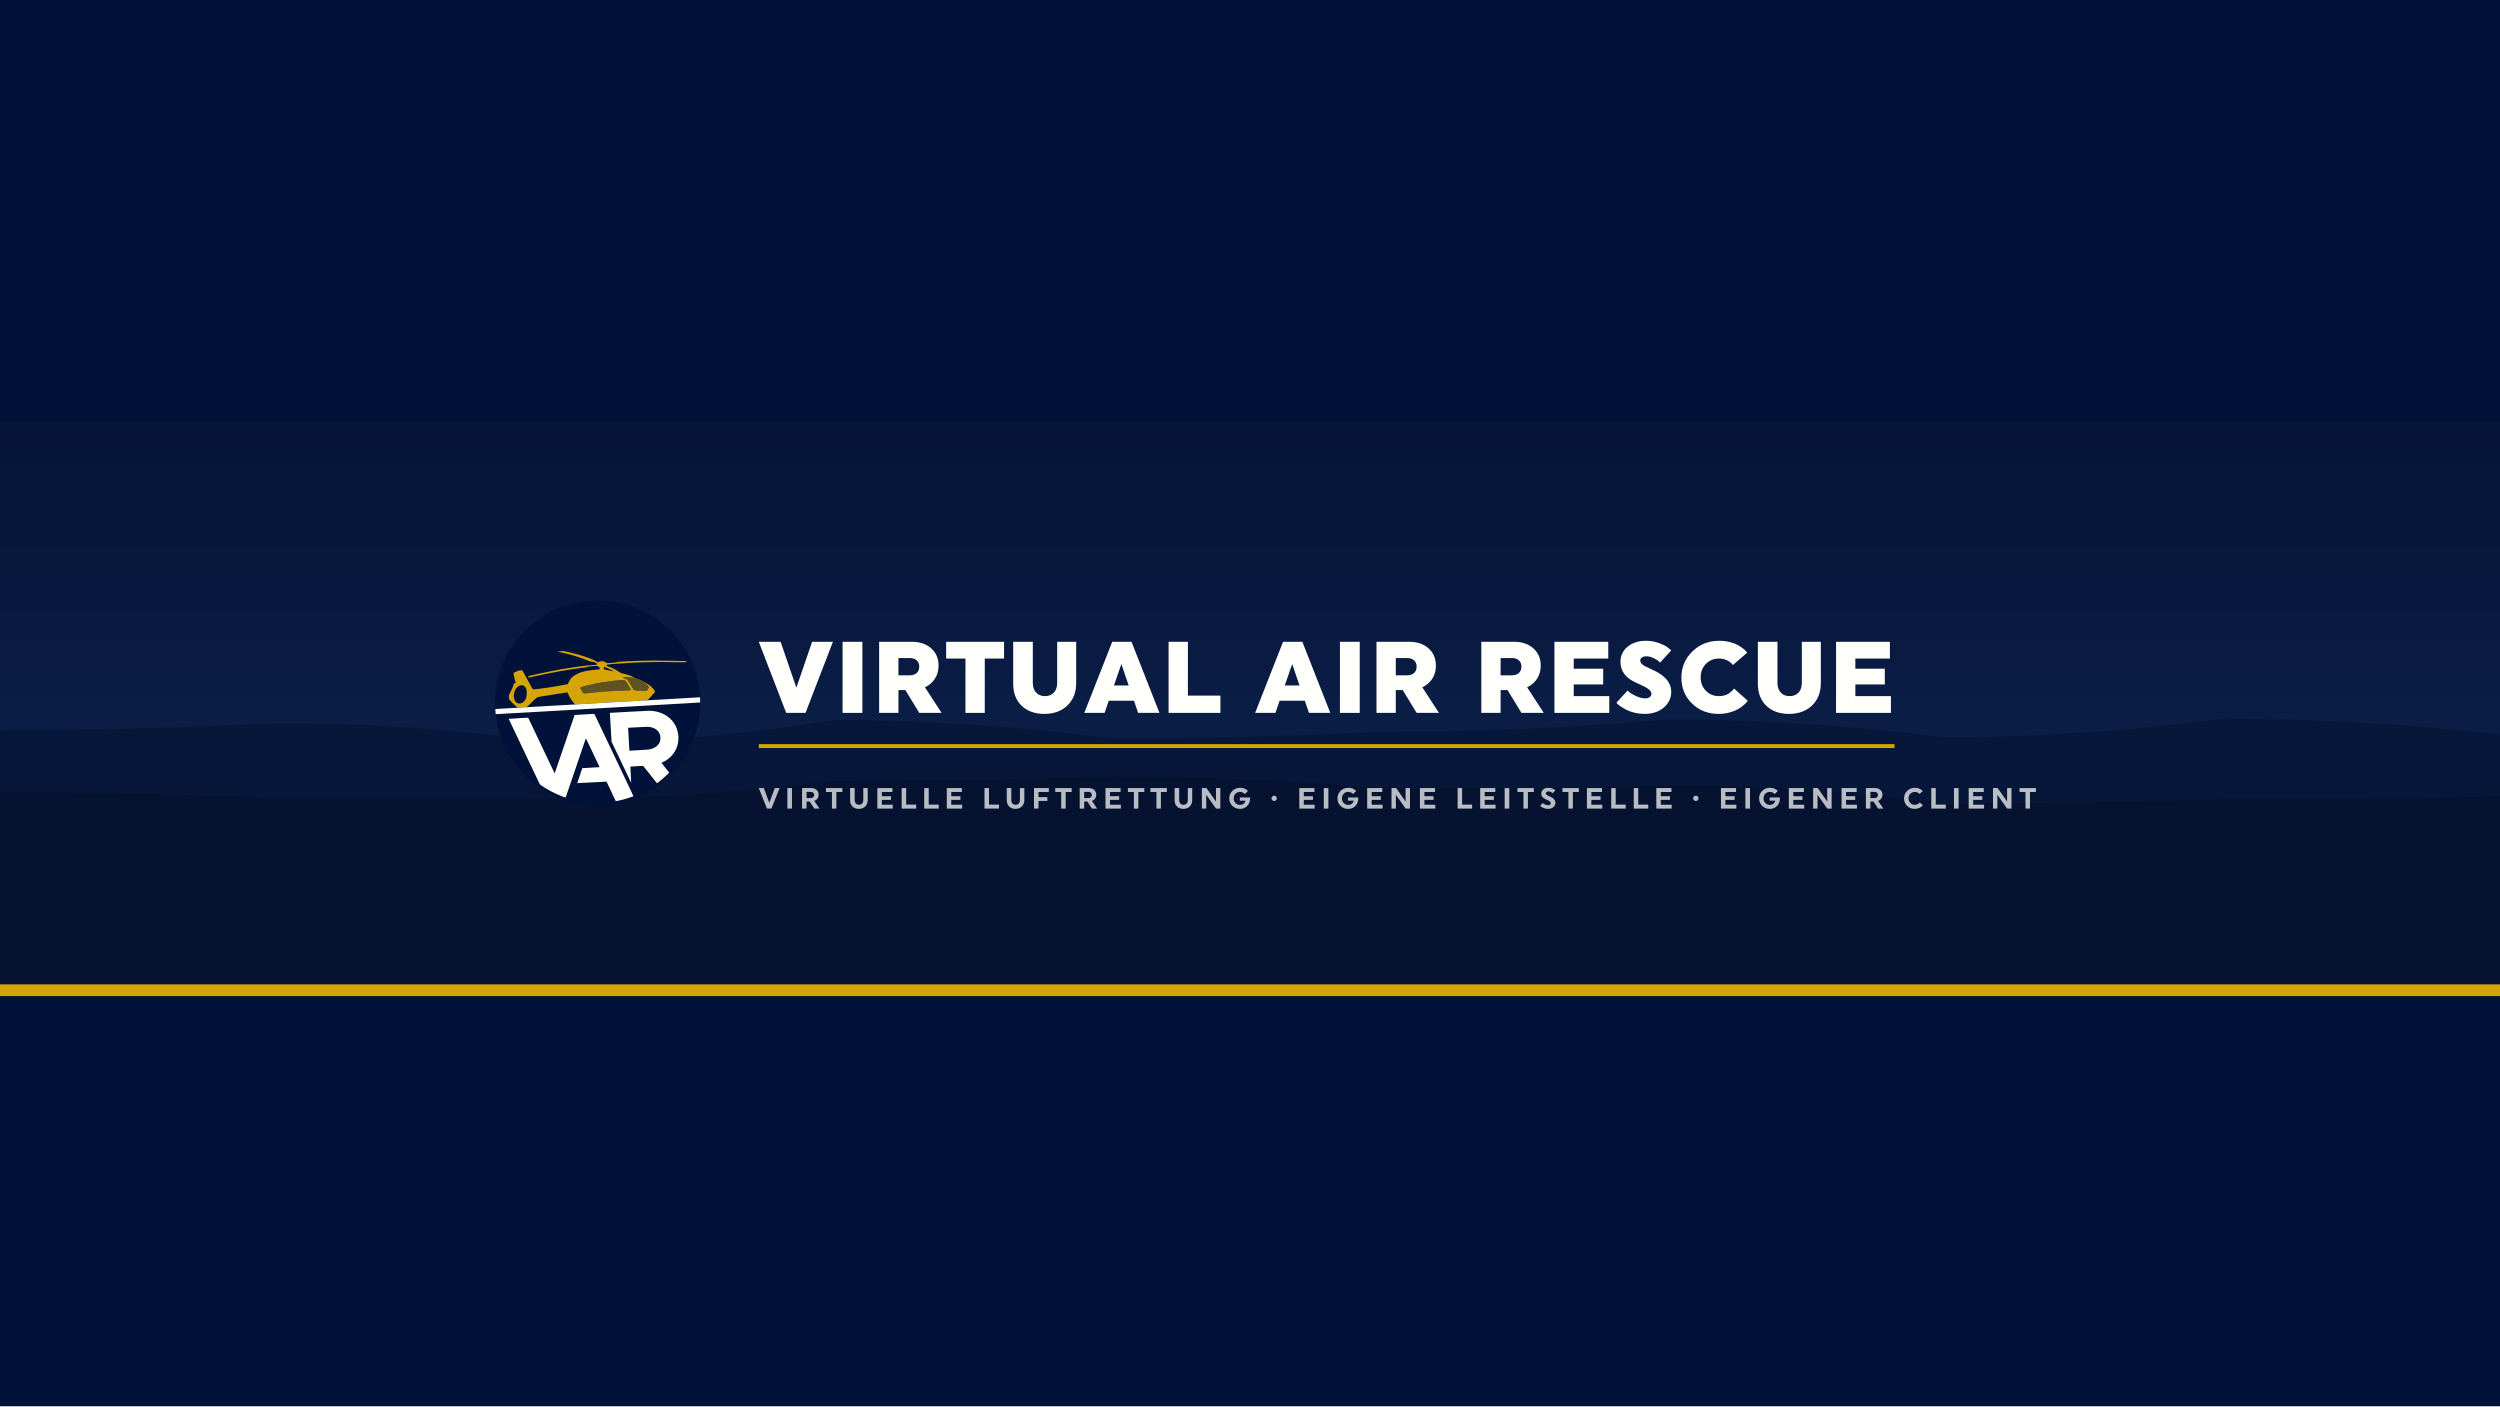
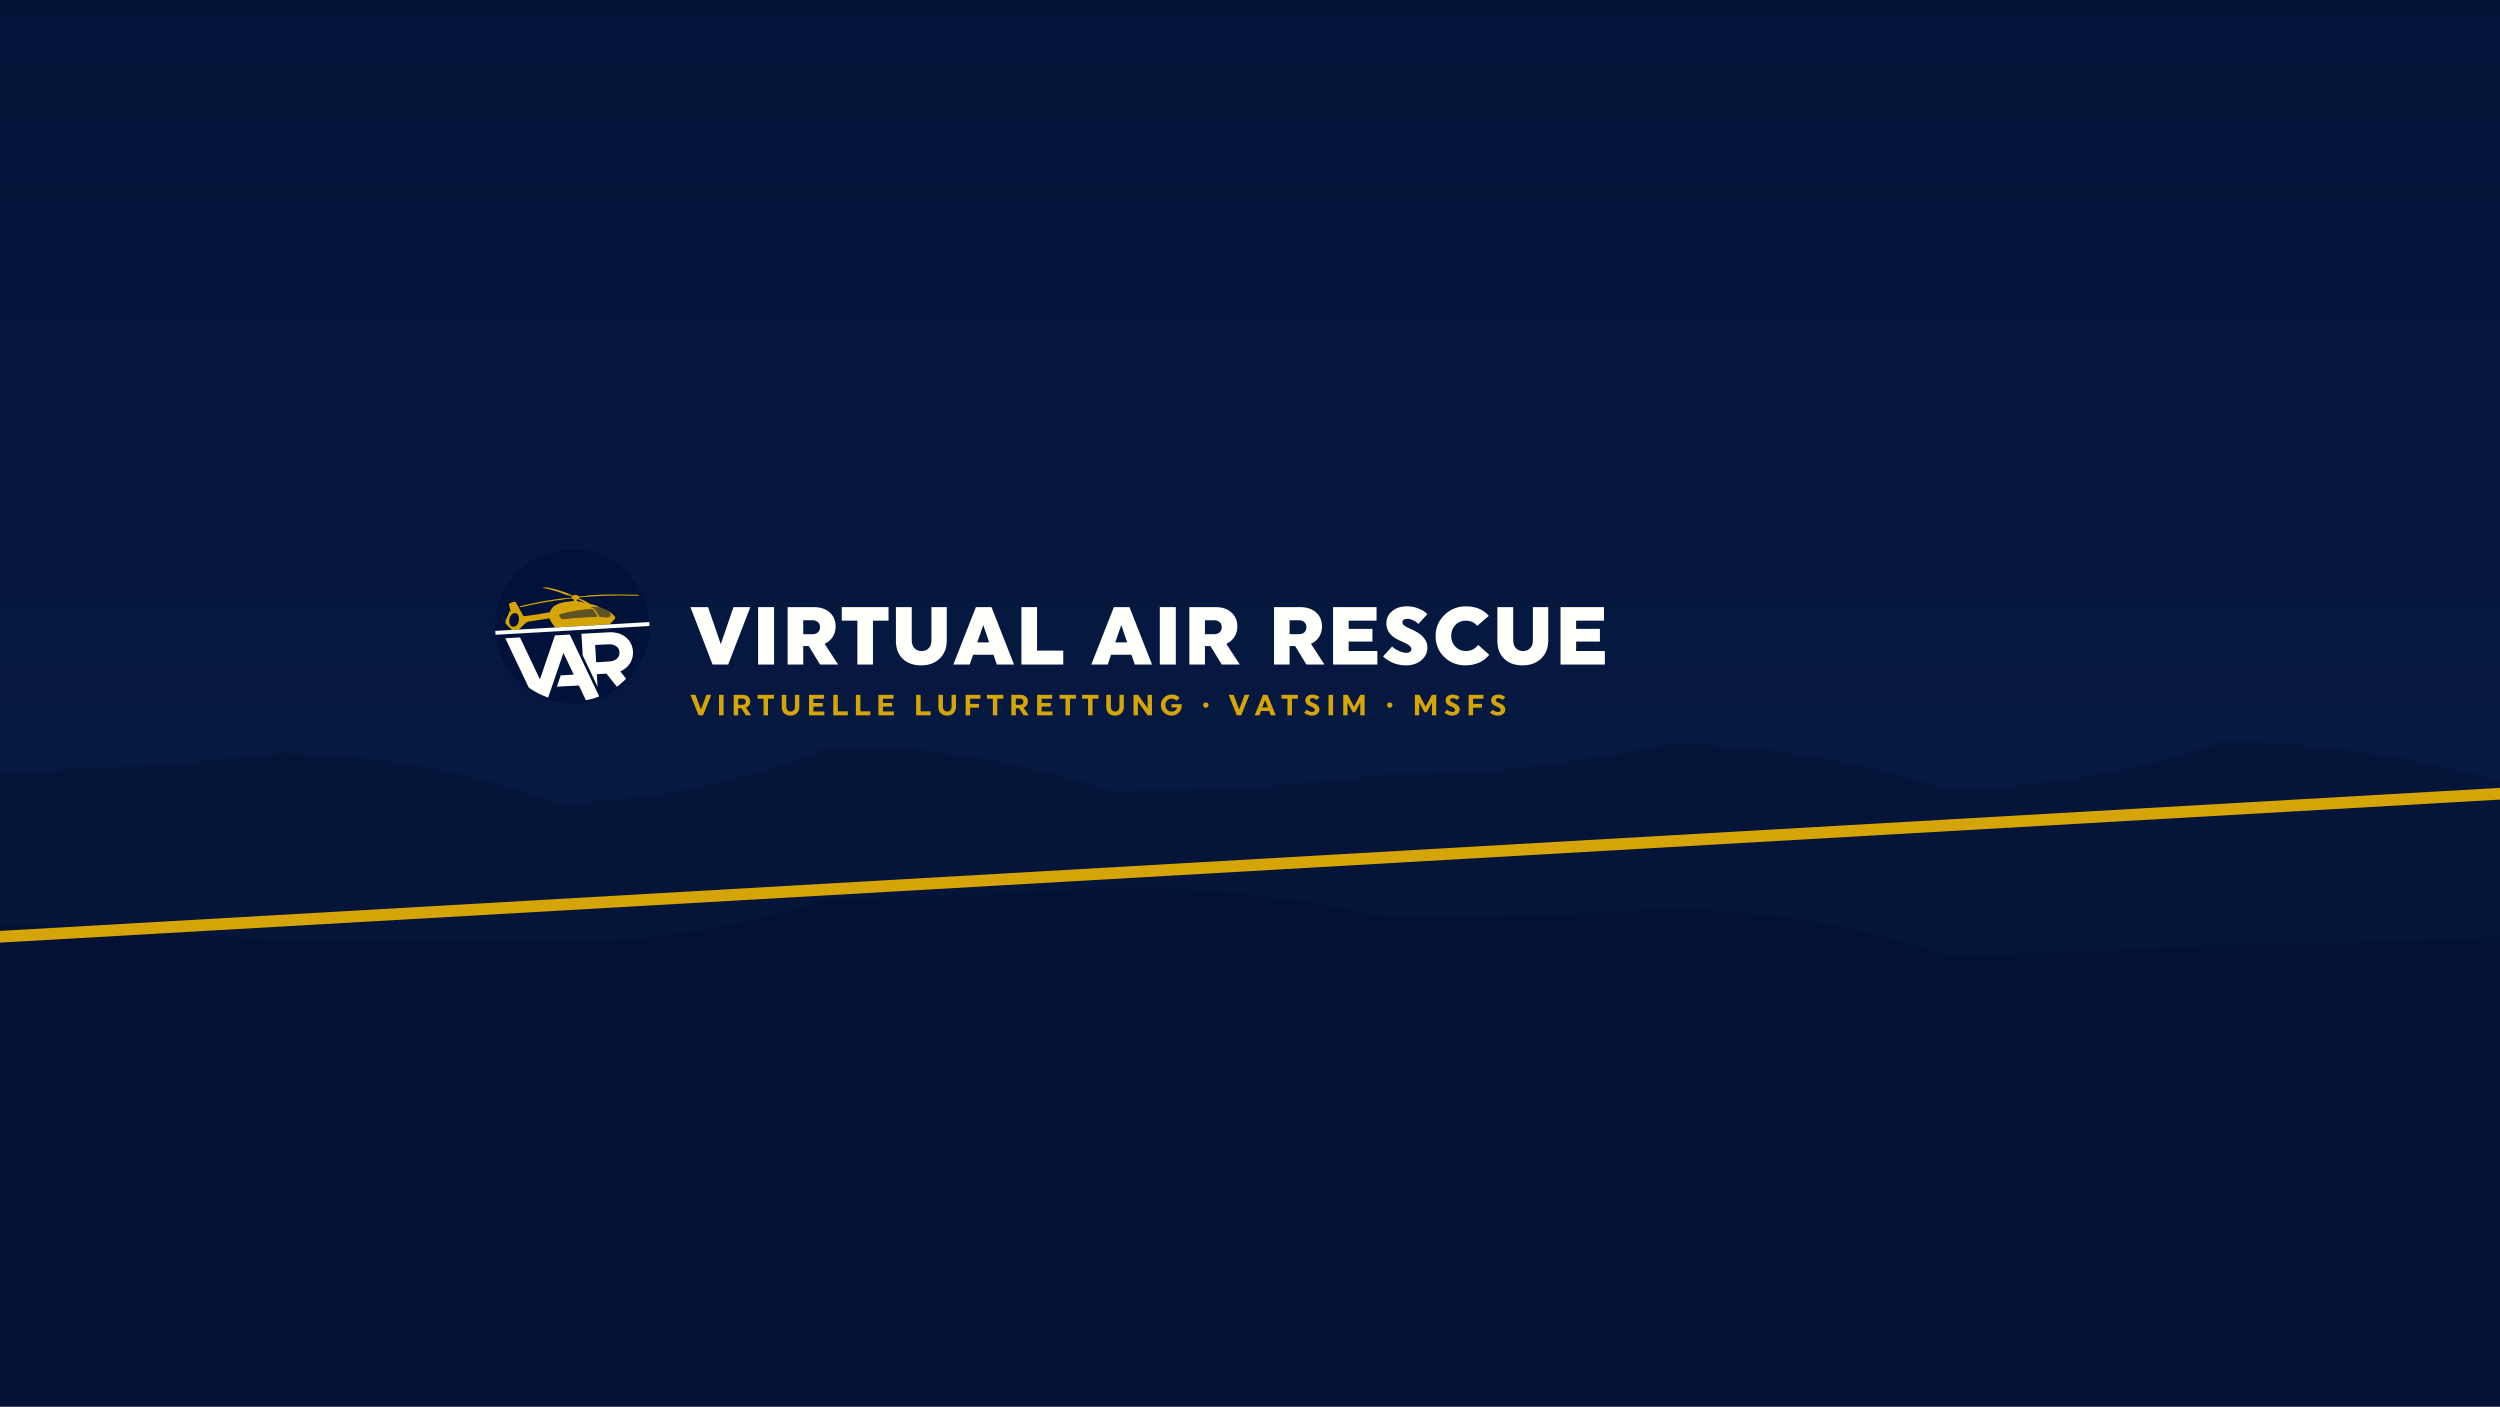
<svg xmlns="http://www.w3.org/2000/svg" viewBox="0 0 2560 1440" width="2560" height="1440">
  <rect width="2560" height="1440" fill="#00113A" />
-   <g transform="translate(0,432)">
+   <defs>
+     <clipPath id="k73">
+       <rect x="0" y="0" width="2560" height="1440" />
+     </clipPath>
+   </defs>
+   <g clip-path="url(#k73)">
+     <g transform="translate(0,0)">
+       <defs>
+         <linearGradient id="sc74" x1="0" y1="0" x2="0" y2="1">
+           <stop offset="0%" stop-color="#0B1834" />
+           <stop offset="40%" stop-color="#132749" />
+           <stop offset="62%" stop-color="#1B3358" />
+           <stop offset="100%" stop-color="#0A1426" />
+         </linearGradient>
+       </defs>
+       <rect width="2560" height="1440" fill="url(#sc74)" />
+       <path d="M0,1440 L0,788.6 Q142.2,788.6 284.4,771.2 Q426.7,771.2 568.9,821.6 Q711.1,821.6 853.3,763.3 Q995.6,763.3 1137.8,810.0 Q1280.0,810.0 1422.2,792.9 Q1564.4,792.9 1706.7,761.8 Q1848.9,761.8 1991.1,807.1 Q2133.3,807.1 2275.6,759.8 Q2417.8,759.8 2560.0,799.7 L2560,1440 Z" fill="#101E38" />
+       <path d="M0,1440 L0,948.2 Q142.2,948.2 284.4,964.0 Q426.7,964.0 568.9,964.8 Q711.1,964.8 853.3,919.5 Q995.6,919.5 1137.8,908.1 Q1280.0,908.1 1422.2,939.6 Q1564.4,939.6 1706.7,930.9 Q1848.9,930.9 1991.1,977.2 Q2133.3,977.2 2275.6,966.9 Q2417.8,966.9 2560.0,959.2 L2560,1440 Z" fill="#0A1424" />
+     </g>
+   </g>
+   <rect width="2560" height="1440" fill="#00113A" opacity=".74" />
+   <g transform="translate(1280.0,880.0) rotate(-3.2747)">
+     <rect x="-3328" y="0" width="6656" height="12" fill="#D5A507" />
+   </g>
+   <g transform="translate(507.0,562.5) scale(0.30859)">
    <defs>
-       <linearGradient id="sc31" x1="0" y1="0" x2="0" y2="1">
-         <stop offset="0%" stop-color="#0B1834" />
-         <stop offset="40%" stop-color="#132749" />
-         <stop offset="62%" stop-color="#1B3358" />
-         <stop offset="100%" stop-color="#0A1426" />
-       </linearGradient>
-     </defs>
-     <rect width="2560" height="576" fill="url(#sc31)" />
-     <path d="M0,576 L0,315.5 Q142.2,315.5 284.4,308.5 Q426.7,308.5 568.9,328.6 Q711.1,328.6 853.3,305.3 Q995.6,305.3 1137.8,324.0 Q1280.0,324.0 1422.2,317.1 Q1564.4,317.1 1706.7,304.7 Q1848.9,304.7 1991.1,322.9 Q2133.3,322.9 2275.6,303.9 Q2417.8,303.9 2560.0,319.9 L2560,576 Z" fill="#101E38" />
-     <path d="M0,576 L0,379.3 Q142.2,379.3 284.4,385.6 Q426.7,385.6 568.9,385.9 Q711.1,385.9 853.3,367.8 Q995.6,367.8 1137.8,363.3 Q1280.0,363.3 1422.2,375.8 Q1564.4,375.8 1706.7,372.4 Q1848.9,372.4 1991.1,390.9 Q2133.3,390.9 2275.6,386.7 Q2417.8,386.7 2560.0,383.7 L2560,576 Z" fill="#0A1424" />
-   </g>
-   <rect y="432" width="2560" height="576" fill="#00113A" opacity=".55" />
-   <rect x="0" y="1008" width="2560" height="12" fill="#D5A507" />
-   <g transform="translate(507.0,615.0) scale(0.41016)">
-     <defs>
-       <clipPath id="n1b32">
+       <clipPath id="n1b75">
        <circle cx="256" cy="256" r="256" />
      </clipPath>
    </defs>
-     <g clip-path="url(#n1b32)">
+     <g clip-path="url(#n1b75)">
      <circle cx="256" cy="256" r="256" fill="#00113A" />
      <g fill="#D5A507" transform="translate(34.00,126.11) scale(0.444)">
        <path d="M35.7 305.27C27.86 297.99 20 290.67 18.23 289.02C12.94 284.07 7.26 277.76 2.59 271.63C1.3 269.94 1.3 269.94 0.67 259.67C0.04 249.4 0.04 249.4 3.21 243.43C17.85 215.93 25.31 198.26 26.9 187.33C27.45 183.58 26.65 184.36 34.25 180.13C39.92 176.97 39.91 176.98 39.91 175.49C39.91 173.85 39.02 172.61 37.83 172.6C37.11 172.6 37.81 175.22 31.69 149.81C26.64 128.87 26.11 126.2 26.67 124.15C27.12 122.49 32.62 119.37 41.13 115.95C46.53 113.78 47.49 113.3 48.58 112.26C50.67 110.26 58.97 108.69 71.24 107.99C77.19 107.64 74.98 104.81 89.29 131.15C96.15 143.79 105.73 161.29 110.57 170.04C115.41 178.79 120.75 188.62 122.44 191.88C129.48 205.52 134.23 213.21 136.29 214.34C139.72 216.22 170.18 212.83 229.23 204.01C250.02 200.91 306.75 190.88 330.23 186.17C332.66 185.68 332.66 185.68 333.54 183.12C338.5 168.63 350.1 151.3 360.17 143.32C372.8 133.3 397.13 121.34 414.41 116.63C435.84 110.79 444.66 109.17 464.81 107.34C479.81 105.98 511.76 102.62 512.05 102.38C512.08 102.36 511.65 99.49 511.1 96.01C510.1 89.68 510.1 89.68 506.87 88.58C502.65 87.13 501 86.26 499.45 84.67C498.18 83.37 498.18 83.37 487.88 83.75C459.05 84.82 451.08 85.73 441.9 89.01C435.4 91.33 435.45 91.31 428.8 91.97C362.81 98.45 214.12 125.11 126.21 146.21C111.13 149.83 109.91 149.82 109.35 146.09C108.62 141.18 110.96 140.04 130.7 135.68C199.78 120.43 262.82 107.4 294.63 101.81C336.98 94.36 431.41 81.22 452.54 79.84C455.13 79.67 462.05 79.18 467.91 78.75C473.77 78.33 480.74 77.91 483.41 77.82C496.02 77.41 495.76 77.44 495.55 76.49C495.44 76.03 495.28 74.08 495.18 72.17C495.01 68.69 495.01 68.69 493.75 68.38C493.06 68.2 491.24 67.34 489.71 66.47C482.4 62.32 482.87 62.48 475.05 61.23C461.69 59.09 454.17 57.41 449.82 55.59C448.42 55 444.91 53.47 442.02 52.19C431.61 47.57 418.28 42.66 392.8 34.08C364.87 24.67 339.59 17.5 311.76 11.09C299.95 8.37 299.99 8.38 290.21 6.6C279.38 4.63 274.04 3.36 274.55 2.87C275.14 2.3 289.73 0.65 297.88 0.23C311.16 -0.46 311.55 -0.4 341.15 6.74C389.7 18.46 402.15 22.04 437.97 34.58C462.99 43.33 472.02 47.05 486.52 54.55C489.7 56.2 494.13 58.47 496.36 59.59C498.58 60.72 500.74 61.86 501.14 62.13C501.87 62.62 501.89 62.62 504.82 61.38C519.4 55.23 529.43 55.03 540.79 60.69C546.35 63.46 548.17 64.78 548.98 66.6C549.58 67.97 555.31 67.94 575.92 66.45C598.39 64.83 598.39 64.83 607.34 62.29C614.29 60.32 614.14 60.33 639.56 58.79C703.41 54.93 756.26 53.13 806.36 53.13C858.12 53.13 977.54 55.09 996.82 56.26C1000.43 56.48 1001.17 58.14 998.71 60.49C995.29 63.76 991.43 63.94 948.73 62.85C873.08 60.91 856.08 60.83 788.97 62.17C722.22 63.5 694.67 64.8 620.01 70.11C613.86 70.55 607 70.98 604.77 71.07C591.89 71.59 573.5 73.35 567.47 74.64C561.97 75.82 561.32 75.9 556.36 76.04C551.11 76.19 551.11 76.19 550.94 78.75C550.84 80.16 550.57 81.77 550.34 82.33C550.01 83.11 549.99 83.38 550.24 83.47C550.42 83.53 553.42 84.55 556.9 85.72C560.39 86.9 566.25 88.96 569.93 90.32C573.61 91.67 576.74 92.77 576.89 92.77C580.14 92.77 614.7 111.79 625.81 119.69C630.93 123.34 630.93 123.34 636.87 124.75C672.02 133.12 689.95 139.38 701.29 147.24C705.18 149.93 705.18 149.93 720.24 155.31C752.95 166.98 765.35 173.35 790.99 191.66C799.5 197.73 816.67 214.97 819.64 220.42C823.42 227.36 820.75 237.21 814.42 239.63C811.9 240.59 812.26 240.2 804.25 250.61C795.46 262.02 780.6 276.24 776.87 276.82C775.66 277 373.53 299.94 373.25 299.84C371.87 299.33 359.32 284.34 355.46 278.59C344.66 262.51 338.75 252.16 334.39 241.69C332.21 236.45 330.36 232.1 330.28 232.02C329.97 231.71 213.68 249.73 187.97 254.08C164.08 258.12 163.13 258.35 158.5 261.43C151.54 266.06 146.73 270.44 129.11 288.18C98.73 318.77 105.03 315.29 77.25 316.85C63.91 317.61 52.31 318.29 51.48 318.37C49.96 318.52 49.96 318.52 35.7 305.27ZM65.16 294.35C83.73 291.12 97.51 273.39 100.91 248.38C101.38 244.97 101.37 230.17 100.9 226C99.56 213.99 98.8 211.61 94.02 204.55C76.64 178.83 40.43 194.92 31.18 232.47C22.2 268.91 38.7 298.96 65.16 294.35ZM426.51 238.42C508.82 228.76 585.47 223.14 652.64 221.81C692.24 221.03 690.56 222.48 677.71 200.11C656.08 162.43 653.86 160.82 626.75 163.14C557.73 169.02 495.94 179.34 427.86 196.36C408.78 201.13 406.7 201.91 404.56 205.13C401.84 209.25 402.31 210.47 412.79 226.27C421.54 239.45 421.09 239.05 426.51 238.42ZM771.34 224.12C780.47 221.3 789.76 206.88 786.96 199.86C783.31 190.7 764.16 174.62 748.38 167.48C741.64 164.43 718.63 155.97 707.64 152.51C687.74 146.23 651.12 143.59 643.34 147.88C640.63 149.37 642.43 150.74 649.96 152.91C662.3 156.47 670.56 163.87 679.03 178.98C687.23 193.6 699.29 212.89 702.16 215.99C707.1 221.32 707.66 221.47 727.59 222.62C764.71 224.76 768.81 224.9 771.34 224.12ZM591.15 114.24C591.15 114.08 588 112.11 584.82 110.28C578.3 106.55 556.35 96.34 545.07 91.8C543.08 91 540.82 89.97 540.03 89.52C537.82 88.26 535.19 88.74 534.96 90.44C534.72 92.22 534.14 101.92 534.27 102.04C534.33 102.09 541.55 103.67 550.3 105.55C559.05 107.43 571.61 110.17 578.21 111.63C589.8 114.19 591.15 114.47 591.15 114.24Z" fill-rule="evenodd" />
        <path d="M426.51 238.42C508.82 228.76 585.47 223.14 652.64 221.81C692.24 221.03 690.56 222.48 677.71 200.11C656.08 162.43 653.86 160.82 626.75 163.14C557.73 169.02 495.94 179.34 427.86 196.36C408.78 201.13 406.7 201.91 404.56 205.13C401.84 209.25 402.31 210.47 412.79 226.27C421.54 239.45 421.09 239.05 426.51 238.42ZM771.34 224.12C780.47 221.3 789.76 206.88 786.96 199.86C783.31 190.7 764.16 174.62 748.38 167.48C741.64 164.43 718.63 155.97 707.64 152.51C687.74 146.23 651.12 143.59 643.34 147.88C640.63 149.37 642.43 150.74 649.96 152.91C662.3 156.47 670.56 163.87 679.03 178.98C687.23 193.6 699.29 212.89 702.16 215.99C707.1 221.32 707.66 221.47 727.59 222.62C764.71 224.76 768.81 224.9 771.34 224.12Z" opacity="0.45" />
      </g>
      <g transform="translate(256,256) rotate(-3.275)">
        <rect x="-614.4" y="0" width="1228.8" height="13" fill="#FFFFFC" />
      </g>
      <g transform="rotate(-3.275 256 256)">
        <defs>
-           <clipPath id="wc1b32">
+           <clipPath id="wc1b75">
            <circle cx="256" cy="256" r="249.00" />
          </clipPath>
        </defs>
-         <g clip-path="url(#wc1b32)">
+         <g clip-path="url(#wc1b75)">
          <g fill="#FFFFFC" transform="translate(32.03,282.00) scale(0.42394)">
            <path d="M195.1 478.09C193.93 477.63 193.3 476.14 173.69 427.85C169.31 417.07 161.96 399.04 157.36 387.77C144.85 357.16 130.53 321.99 124.7 307.6C121.86 300.58 116.25 286.82 112.24 277.02C99.77 246.52 89.4 221.12 84.01 207.84C76.29 188.85 63.1 156.48 36.82 92.04C5.35 14.87 0 1.67 0 1.08C0 0.81 25.85 0.66 57.45 0.74L114.9 0.89L119.73 12.77C122.38 19.3 128.74 34.93 133.87 47.51C145.14 75.16 159.52 110.48 170.14 136.58C174.45 147.19 182.06 165.9 187.05 178.15C196.26 200.76 206.8 226.67 220.74 260.99C224.99 271.44 230.49 284.93 232.96 290.97C235.43 297.02 240.44 309.31 244.09 318.29C251.9 337.51 251.75 337.2 252.42 336.01C252.69 335.53 256.69 325.8 261.33 314.39C269.84 293.41 277.55 274.47 295.12 231.29C300.44 218.23 308.05 199.52 312.04 189.73C318.74 173.26 325.93 155.59 346.48 105.11C350.8 94.49 358.42 75.79 363.41 63.54C368.4 51.29 376.16 32.19 380.66 21.08L388.83 0.89L446.64 0.59C478.44 0.43 504.66 0.45 504.91 0.64C505.16 0.82 508.67 9.11 512.7 19.04C516.73 28.98 524.11 47.13 529.11 59.38C541.84 90.6 555.55 124.24 565.9 149.64C570.75 161.56 578.1 179.6 582.23 189.73C586.36 199.85 593.99 218.56 599.17 231.29C604.36 244.03 612.91 265.01 618.18 277.91C633.59 315.68 644.01 341.24 650.83 358.08C654.35 366.73 659.95 380.49 663.29 388.66C666.63 396.82 673.22 412.99 677.95 424.58C682.68 436.18 689.46 452.8 693.03 461.52C696.6 470.24 699.52 477.52 699.52 477.7C699.52 477.88 673.66 478.03 642.04 478.03L584.56 478.03L581.68 471.05C577.2 460.19 560.23 418.53 557.18 410.93C555.68 407.17 554.19 403.76 553.87 403.36C553.42 402.77 535.39 402.61 467.27 402.61C419.95 402.61 381.24 402.46 381.24 402.26C381.24 402.07 384.56 393.72 388.61 383.71C396.8 363.5 408.21 335.11 412.82 323.49L415.81 315.92L467.08 315.77L518.34 315.62L513.87 304.63C511.41 298.59 505.44 283.89 500.59 271.97C495.75 260.05 487.88 240.68 483.1 228.92C478.32 217.16 470.83 198.72 466.45 187.95C450.59 148.87 447.82 142.25 447.34 142.09C447.07 142 445.2 146.13 443.18 151.28C441.16 156.42 434.67 172.52 428.75 187.05C422.83 201.59 414.81 221.36 410.93 231C407.04 240.63 399.56 259.07 394.3 271.97C376.24 316.27 366.82 339.41 358.64 359.56C345.14 392.83 338.8 408.42 330.37 429.04C311.03 476.38 310.36 477.95 309.1 478.28C307.23 478.79 196.4 478.6 195.1 478.09ZM881.95 474.91C879.81 472 876.03 466.65 856.48 438.84C852.23 432.79 840.49 416.09 830.38 401.72C820.26 387.35 807.21 368.78 801.36 360.45C784.84 336.91 776.14 324.62 775.21 323.48C774.4 322.5 772.01 322.45 736.79 322.59L699.23 322.74L698.93 370.83L698.63 418.92L690.21 398.15C685.57 386.72 677.74 367.49 672.81 355.4C667.87 343.32 660.52 325.28 656.47 315.32C652.42 305.36 644.8 286.65 639.54 273.75C634.28 260.85 625.94 240.41 621.01 228.33C616.08 216.24 608.68 198.2 604.57 188.24L597.09 170.13L596.94 85.03L596.79 -0.07L711.55 0.16C835.48 0.41 832.04 0.32 850.36 3.58C934.1 18.49 989.12 78.21 991.5 156.77C993.56 225.09 954.38 283.51 889.7 308.51C886.35 309.81 883.62 311.05 883.61 311.28C883.61 311.67 888.25 318.33 910.61 350.06C915.44 356.92 922.68 367.21 926.69 372.92C930.71 378.64 938.14 389.19 943.21 396.38C948.28 403.56 955.61 413.98 959.5 419.54C963.39 425.09 972.96 438.72 980.78 449.82C999.57 476.5 1000 477.12 1000 477.61C1000 477.84 973.95 478.03 942.12 478.03C884.24 478.03 884.24 478.03 881.95 474.91ZM812.44 228.62C858.16 224.16 885.99 198.77 885.99 161.52C885.99 130.34 865.44 106.28 831.53 97.74C817.42 94.19 818.24 94.23 756.09 93.98L698.93 93.75L698.93 161.48L698.93 229.22L752.61 229.22C784.27 229.22 808.81 228.97 812.44 228.62Z" fill-rule="evenodd" />
            <path d="M192.83 474.62 L311.60 474.62 L252.04 614.97 L252.04 614.97 ZM582.75 474.62 L697.88 474.62 L780.63 678.62 L666.26 678.62 ZM887.32 474.62 L997.18 474.62 L1138.70 678.62 L1067.96 678.62 Z" />
          </g>
        </g>
      </g>
    </g>
  </g>
-   <g fill="#FFFFFC" transform="translate(777.0,730.0)">
-     <path transform="translate(0.00,0) scale(0.104,-0.104)" d="M270.0 0.0 0.0 700.0H215.0L370.0 248.0L525.0 700.0H730.0L460.0 0.0Z" />
-     <path transform="translate(78.00,0) scale(0.104,-0.104)" d="M75.0 0.0V700.0H270.0V0.0Z" />
-     <path transform="translate(115.96,0) scale(0.104,-0.104)" d="M70.0 0.0V700.0H393.0Q510.0 700.0 582.5 635.5Q655.0 571.0 655.0 465.0Q655.0 392.0 619.5 337.0Q584.0 282.0 521.0 252.0L685.0 0.0H465.0L328.0 225.0H260.0V0.0ZM370.0 540.0H260.0V370.0H370.0Q415.0 370.0 440.0 393.0Q465.0 416.0 465.0 455.0Q465.0 494.0 440.0 517.0Q415.0 540.0 370.0 540.0Z" />
-     <path transform="translate(190.84,0) scale(0.104,-0.104)" d="M580.0 535.0H390.0V0.0H200.0V535.0H10.0V700.0H580.0Z" />
-     <path transform="translate(254.28,0) scale(0.104,-0.104)" d="M493.0 700.0H680.0V293.0Q680.0 156.0 593.5 73.0Q507.0 -10.0 367.0 -10.0Q227.0 -10.0 143.5 70.0Q60.0 150.0 60.0 287.0V700.0H253.0V295.0Q253.0 235.0 285.5 200.0Q318.0 165.0 373.0 165.0Q428.0 165.0 460.5 200.0Q493.0 235.0 493.0 295.0Z" />
-     <path transform="translate(333.32,0) scale(0.104,-0.104)" d="M465.0 700.0 740.0 0.0H530.0L489.0 120.0H241.0L200.0 0.0H0.0L275.0 700.0ZM437.0 270.0 365.0 481.0 292.0 270.0Z" />
-     <path transform="translate(412.36,0) scale(0.104,-0.104)" d="M580.0 0.0H70.0V700.0H260.0V170.0H580.0Z" />
-     <path transform="translate(508.25,0) scale(0.104,-0.104)" d="M465.0 700.0 740.0 0.0H530.0L489.0 120.0H241.0L200.0 0.0H0.0L275.0 700.0ZM437.0 270.0 365.0 481.0 292.0 270.0Z" />
-     <path transform="translate(587.29,0) scale(0.104,-0.104)" d="M75.0 0.0V700.0H270.0V0.0Z" />
-     <path transform="translate(625.25,0) scale(0.104,-0.104)" d="M70.0 0.0V700.0H393.0Q510.0 700.0 582.5 635.5Q655.0 571.0 655.0 465.0Q655.0 392.0 619.5 337.0Q584.0 282.0 521.0 252.0L685.0 0.0H465.0L328.0 225.0H260.0V0.0ZM370.0 540.0H260.0V370.0H370.0Q415.0 370.0 440.0 393.0Q465.0 416.0 465.0 455.0Q465.0 494.0 440.0 517.0Q415.0 540.0 370.0 540.0Z" />
-     <path transform="translate(732.58,0) scale(0.104,-0.104)" d="M70.0 0.0V700.0H393.0Q510.0 700.0 582.5 635.5Q655.0 571.0 655.0 465.0Q655.0 392.0 619.5 337.0Q584.0 282.0 521.0 252.0L685.0 0.0H465.0L328.0 225.0H260.0V0.0ZM370.0 540.0H260.0V370.0H370.0Q415.0 370.0 440.0 393.0Q465.0 416.0 465.0 455.0Q465.0 494.0 440.0 517.0Q415.0 540.0 370.0 540.0Z" />
-     <path transform="translate(807.46,0) scale(0.104,-0.104)" d="M610.0 0.0H70.0V700.0H600.0V535.0H260.0V435.0H550.0V280.0H260.0V165.0H610.0Z" />
-     <path transform="translate(877.14,0) scale(0.104,-0.104)" d="M245.0 517.0Q245.0 493.0 267.0 475.5Q289.0 458.0 356.0 429.0Q550.0 345.0 550.0 208.0Q550.0 115.0 476.5 52.5Q403.0 -10.0 287.0 -10.0Q237.0 -10.0 189.5 1.5Q142.0 13.0 111.0 29.0Q80.0 45.0 56.0 61.0Q32.0 77.0 21.0 88.0L10.0 100.0L120.0 220.0Q129.0 211.0 144.5 198.5Q160.0 186.0 206.0 164.5Q252.0 143.0 295.0 143.0Q321.0 143.0 338.0 155.5Q355.0 168.0 355.0 187.0Q355.0 212.0 325.0 235.0Q295.0 258.0 209.0 295.0Q50.0 364.0 50.0 502.0Q50.0 593.0 120.0 651.5Q190.0 710.0 303.0 710.0Q372.0 710.0 434.0 686.0Q496.0 662.0 523.0 638.0L550.0 615.0L440.0 495.0Q434.0 502.0 422.0 512.5Q410.0 523.0 375.0 540.0Q340.0 557.0 305.0 557.0Q277.0 557.0 261.0 545.5Q245.0 534.0 245.0 517.0Z" />
-     <path transform="translate(940.58,0) scale(0.104,-0.104)" d="M558.0 240.0 693.0 120.0Q690.0 115.0 683.0 106.0Q676.0 97.0 650.5 74.5Q625.0 52.0 594.5 35.0Q564.0 18.0 513.5 4.0Q463.0 -10.0 407.0 -10.0Q249.0 -10.0 144.5 92.5Q40.0 195.0 40.0 347.0Q40.0 499.0 147.5 604.5Q255.0 710.0 413.0 710.0Q467.0 710.0 515.0 698.0Q563.0 686.0 593.5 669.0Q624.0 652.0 646.5 634.5Q669.0 617.0 678.0 605.0L688.0 593.0L547.0 471.0Q545.0 474.0 542.0 478.0Q539.0 482.0 527.0 493.0Q515.0 504.0 500.5 512.5Q486.0 521.0 461.5 528.0Q437.0 535.0 410.0 535.0Q332.0 535.0 281.0 482.0Q230.0 429.0 230.0 350.0Q230.0 271.0 281.0 218.0Q332.0 165.0 410.0 165.0Q439.0 165.0 465.0 172.5Q491.0 180.0 507.0 191.0Q523.0 202.0 535.0 213.5Q547.0 225.0 552.0 232.0Z" />
-     <path transform="translate(1016.81,0) scale(0.104,-0.104)" d="M493.0 700.0H680.0V293.0Q680.0 156.0 593.5 73.0Q507.0 -10.0 367.0 -10.0Q227.0 -10.0 143.5 70.0Q60.0 150.0 60.0 287.0V700.0H253.0V295.0Q253.0 235.0 285.5 200.0Q318.0 165.0 373.0 165.0Q428.0 165.0 460.5 200.0Q493.0 235.0 493.0 295.0Z" />
-     <path transform="translate(1095.85,0) scale(0.104,-0.104)" d="M610.0 0.0H70.0V700.0H600.0V535.0H260.0V435.0H550.0V280.0H260.0V165.0H610.0Z" />
+   <g fill="#FFFFFC" transform="translate(707.0,680.5)">
+     <path transform="translate(0.00,0) scale(0.084,-0.084)" d="M270.0 0.0 0.0 700.0H215.0L370.0 248.0L525.0 700.0H730.0L460.0 0.0Z" />
+     <path transform="translate(63.00,0) scale(0.084,-0.084)" d="M75.0 0.0V700.0H270.0V0.0Z" />
+     <path transform="translate(93.66,0) scale(0.084,-0.084)" d="M70.0 0.0V700.0H393.0Q510.0 700.0 582.5 635.5Q655.0 571.0 655.0 465.0Q655.0 392.0 619.5 337.0Q584.0 282.0 521.0 252.0L685.0 0.0H465.0L328.0 225.0H260.0V0.0ZM370.0 540.0H260.0V370.0H370.0Q415.0 370.0 440.0 393.0Q465.0 416.0 465.0 455.0Q465.0 494.0 440.0 517.0Q415.0 540.0 370.0 540.0Z" />
+     <path transform="translate(154.14,0) scale(0.084,-0.084)" d="M580.0 535.0H390.0V0.0H200.0V535.0H10.0V700.0H580.0Z" />
+     <path transform="translate(205.38,0) scale(0.084,-0.084)" d="M493.0 700.0H680.0V293.0Q680.0 156.0 593.5 73.0Q507.0 -10.0 367.0 -10.0Q227.0 -10.0 143.5 70.0Q60.0 150.0 60.0 287.0V700.0H253.0V295.0Q253.0 235.0 285.5 200.0Q318.0 165.0 373.0 165.0Q428.0 165.0 460.5 200.0Q493.0 235.0 493.0 295.0Z" />
+     <path transform="translate(269.22,0) scale(0.084,-0.084)" d="M465.0 700.0 740.0 0.0H530.0L489.0 120.0H241.0L200.0 0.0H0.0L275.0 700.0ZM437.0 270.0 365.0 481.0 292.0 270.0Z" />
+     <path transform="translate(333.06,0) scale(0.084,-0.084)" d="M580.0 0.0H70.0V700.0H260.0V170.0H580.0Z" />
+     <path transform="translate(410.51,0) scale(0.084,-0.084)" d="M465.0 700.0 740.0 0.0H530.0L489.0 120.0H241.0L200.0 0.0H0.0L275.0 700.0ZM437.0 270.0 365.0 481.0 292.0 270.0Z" />
+     <path transform="translate(474.35,0) scale(0.084,-0.084)" d="M75.0 0.0V700.0H270.0V0.0Z" />
+     <path transform="translate(505.01,0) scale(0.084,-0.084)" d="M70.0 0.0V700.0H393.0Q510.0 700.0 582.5 635.5Q655.0 571.0 655.0 465.0Q655.0 392.0 619.5 337.0Q584.0 282.0 521.0 252.0L685.0 0.0H465.0L328.0 225.0H260.0V0.0ZM370.0 540.0H260.0V370.0H370.0Q415.0 370.0 440.0 393.0Q465.0 416.0 465.0 455.0Q465.0 494.0 440.0 517.0Q415.0 540.0 370.0 540.0Z" />
+     <path transform="translate(591.70,0) scale(0.084,-0.084)" d="M70.0 0.0V700.0H393.0Q510.0 700.0 582.5 635.5Q655.0 571.0 655.0 465.0Q655.0 392.0 619.5 337.0Q584.0 282.0 521.0 252.0L685.0 0.0H465.0L328.0 225.0H260.0V0.0ZM370.0 540.0H260.0V370.0H370.0Q415.0 370.0 440.0 393.0Q465.0 416.0 465.0 455.0Q465.0 494.0 440.0 517.0Q415.0 540.0 370.0 540.0Z" />
+     <path transform="translate(652.18,0) scale(0.084,-0.084)" d="M610.0 0.0H70.0V700.0H600.0V535.0H260.0V435.0H550.0V280.0H260.0V165.0H610.0Z" />
+     <path transform="translate(708.46,0) scale(0.084,-0.084)" d="M245.0 517.0Q245.0 493.0 267.0 475.5Q289.0 458.0 356.0 429.0Q550.0 345.0 550.0 208.0Q550.0 115.0 476.5 52.5Q403.0 -10.0 287.0 -10.0Q237.0 -10.0 189.5 1.5Q142.0 13.0 111.0 29.0Q80.0 45.0 56.0 61.0Q32.0 77.0 21.0 88.0L10.0 100.0L120.0 220.0Q129.0 211.0 144.5 198.5Q160.0 186.0 206.0 164.5Q252.0 143.0 295.0 143.0Q321.0 143.0 338.0 155.5Q355.0 168.0 355.0 187.0Q355.0 212.0 325.0 235.0Q295.0 258.0 209.0 295.0Q50.0 364.0 50.0 502.0Q50.0 593.0 120.0 651.5Q190.0 710.0 303.0 710.0Q372.0 710.0 434.0 686.0Q496.0 662.0 523.0 638.0L550.0 615.0L440.0 495.0Q434.0 502.0 422.0 512.5Q410.0 523.0 375.0 540.0Q340.0 557.0 305.0 557.0Q277.0 557.0 261.0 545.5Q245.0 534.0 245.0 517.0Z" />
+     <path transform="translate(759.70,0) scale(0.084,-0.084)" d="M558.0 240.0 693.0 120.0Q690.0 115.0 683.0 106.0Q676.0 97.0 650.5 74.5Q625.0 52.0 594.5 35.0Q564.0 18.0 513.5 4.0Q463.0 -10.0 407.0 -10.0Q249.0 -10.0 144.5 92.5Q40.0 195.0 40.0 347.0Q40.0 499.0 147.5 604.5Q255.0 710.0 413.0 710.0Q467.0 710.0 515.0 698.0Q563.0 686.0 593.5 669.0Q624.0 652.0 646.5 634.5Q669.0 617.0 678.0 605.0L688.0 593.0L547.0 471.0Q545.0 474.0 542.0 478.0Q539.0 482.0 527.0 493.0Q515.0 504.0 500.5 512.5Q486.0 521.0 461.5 528.0Q437.0 535.0 410.0 535.0Q332.0 535.0 281.0 482.0Q230.0 429.0 230.0 350.0Q230.0 271.0 281.0 218.0Q332.0 165.0 410.0 165.0Q439.0 165.0 465.0 172.5Q491.0 180.0 507.0 191.0Q523.0 202.0 535.0 213.5Q547.0 225.0 552.0 232.0Z" />
+     <path transform="translate(821.27,0) scale(0.084,-0.084)" d="M493.0 700.0H680.0V293.0Q680.0 156.0 593.5 73.0Q507.0 -10.0 367.0 -10.0Q227.0 -10.0 143.5 70.0Q60.0 150.0 60.0 287.0V700.0H253.0V295.0Q253.0 235.0 285.5 200.0Q318.0 165.0 373.0 165.0Q428.0 165.0 460.5 200.0Q493.0 235.0 493.0 295.0Z" />
+     <path transform="translate(885.11,0) scale(0.084,-0.084)" d="M610.0 0.0H70.0V700.0H600.0V535.0H260.0V435.0H550.0V280.0H260.0V165.0H610.0Z" />
  </g>
-   <rect x="777" y="762" width="1163" height="4" fill="#D5A507" />
-   <g fill="#FFFFFC" opacity=".72" transform="translate(777.0,828.0)">
+   <g fill="#D5A507" transform="translate(707.0,732.5)">
    <path transform="translate(0.00,0) scale(0.03,-0.03)" d="M279.0 0.0 0.0 700.0H172.0L359.0 197.0L546.0 700.0H710.0L431.0 0.0Z" />
    <path transform="translate(26.70,0) scale(0.03,-0.03)" d="M85.0 0.0V700.0H242.0V0.0Z" />
    <path transform="translate(41.91,0) scale(0.03,-0.03)" d="M374.0 571.0H233.0V359.0H374.0Q429.0 359.0 461.0 388.5Q493.0 418.0 493.0 465.0Q493.0 512.0 461.0 541.5Q429.0 571.0 374.0 571.0ZM80.0 0.0V700.0H393.0Q505.0 700.0 575.0 637.0Q645.0 574.0 645.0 473.0Q645.0 399.0 605.5 343.0Q566.0 287.0 498.0 262.0L675.0 0.0H498.0L341.0 241.0H233.0V0.0Z" />
    <path transform="translate(68.31,0) scale(0.03,-0.03)" d="M575.0 567.0H371.0V0.0H219.0V567.0H15.0V700.0H575.0Z" />
    <path transform="translate(91.41,0) scale(0.03,-0.03)" d="M520.0 700.0H670.0V290.0Q670.0 156.0 586.0 73.0Q502.0 -10.0 368.0 -10.0Q233.0 -10.0 151.5 70.5Q70.0 151.0 70.0 285.0V700.0H225.0V290.0Q225.0 218.0 266.0 174.0Q307.0 130.0 373.0 130.0Q439.0 130.0 479.5 174.0Q520.0 218.0 520.0 290.0Z" />
    <path transform="translate(119.01,0) scale(0.03,-0.03)" d="M605.0 0.0H80.0V700.0H595.0V567.0H233.0V422.0H545.0V298.0H233.0V132.0H605.0Z" />
    <path transform="translate(143.91,0) scale(0.03,-0.03)" d="M575.0 0.0H80.0V700.0H233.0V136.0H575.0Z" />
    <path transform="translate(167.01,0) scale(0.03,-0.03)" d="M575.0 0.0H80.0V700.0H233.0V136.0H575.0Z" />
    <path transform="translate(190.11,0) scale(0.03,-0.03)" d="M605.0 0.0H80.0V700.0H595.0V567.0H233.0V422.0H545.0V298.0H233.0V132.0H605.0Z" />
    <path transform="translate(228.72,0) scale(0.03,-0.03)" d="M575.0 0.0H80.0V700.0H233.0V136.0H575.0Z" />
    <path transform="translate(251.82,0) scale(0.03,-0.03)" d="M520.0 700.0H670.0V290.0Q670.0 156.0 586.0 73.0Q502.0 -10.0 368.0 -10.0Q233.0 -10.0 151.5 70.5Q70.0 151.0 70.0 285.0V700.0H225.0V290.0Q225.0 218.0 266.0 174.0Q307.0 130.0 373.0 130.0Q439.0 130.0 479.5 174.0Q520.0 218.0 520.0 290.0Z" />
    <path transform="translate(279.42,0) scale(0.03,-0.03)" d="M535.0 262.0H233.0V0.0H80.0V700.0H585.0V567.0H233.0V391.0H535.0Z" />
    <path transform="translate(303.12,0) scale(0.03,-0.03)" d="M575.0 567.0H371.0V0.0H219.0V567.0H15.0V700.0H575.0Z" />
    <path transform="translate(326.22,0) scale(0.03,-0.03)" d="M374.0 571.0H233.0V359.0H374.0Q429.0 359.0 461.0 388.5Q493.0 418.0 493.0 465.0Q493.0 512.0 461.0 541.5Q429.0 571.0 374.0 571.0ZM80.0 0.0V700.0H393.0Q505.0 700.0 575.0 637.0Q645.0 574.0 645.0 473.0Q645.0 399.0 605.5 343.0Q566.0 287.0 498.0 262.0L675.0 0.0H498.0L341.0 241.0H233.0V0.0Z" />
    <path transform="translate(352.62,0) scale(0.03,-0.03)" d="M605.0 0.0H80.0V700.0H595.0V567.0H233.0V422.0H545.0V298.0H233.0V132.0H605.0Z" />
    <path transform="translate(377.52,0) scale(0.03,-0.03)" d="M575.0 567.0H371.0V0.0H219.0V567.0H15.0V700.0H575.0Z" />
    <path transform="translate(400.62,0) scale(0.03,-0.03)" d="M575.0 567.0H371.0V0.0H219.0V567.0H15.0V700.0H575.0Z" />
    <path transform="translate(423.72,0) scale(0.03,-0.03)" d="M520.0 700.0H670.0V290.0Q670.0 156.0 586.0 73.0Q502.0 -10.0 368.0 -10.0Q233.0 -10.0 151.5 70.5Q70.0 151.0 70.0 285.0V700.0H225.0V290.0Q225.0 218.0 266.0 174.0Q307.0 130.0 373.0 130.0Q439.0 130.0 479.5 174.0Q520.0 218.0 520.0 290.0Z" />
    <path transform="translate(451.32,0) scale(0.03,-0.03)" d="M561.0 0.0 229.0 472.0V0.0H80.0V700.0H238.0L561.0 240.0V700.0H710.0V0.0Z" />
    <path transform="translate(480.42,0) scale(0.03,-0.03)" d="M405.0 380.0H753.0Q755.0 361.0 755.0 341.0Q754.0 192.0 657.5 91.0Q561.0 -10.0 410.0 -10.0Q254.0 -10.0 149.5 93.0Q45.0 196.0 45.0 348.0Q45.0 500.0 152.0 605.0Q259.0 710.0 415.0 710.0Q467.0 710.0 513.5 699.0Q560.0 688.0 589.5 672.0Q619.0 656.0 641.5 640.0Q664.0 624.0 674.0 613.0L683.0 602.0L577.0 494.0Q575.0 497.0 570.5 502.0Q566.0 507.0 550.5 520.5Q535.0 534.0 517.5 544.0Q500.0 554.0 471.5 562.0Q443.0 570.0 412.0 570.0Q319.0 570.0 258.0 507.0Q197.0 444.0 197.0 349.0Q197.0 254.0 258.0 190.5Q319.0 127.0 412.0 127.0Q485.0 127.0 535.0 165.5Q585.0 204.0 598.0 270.0H405.0Z" />
    <path transform="translate(523.53,0) scale(0.03,-0.03)" d="M141.0 441.0Q178.0 441.0 205.0 414.5Q232.0 388.0 232.0 350.0Q232.0 312.0 205.5 285.5Q179.0 259.0 141.0 259.0Q103.0 259.0 76.5 285.5Q50.0 312.0 50.0 350.0Q50.0 388.0 76.5 414.5Q103.0 441.0 141.0 441.0Z" />
-     <path transform="translate(551.10,0) scale(0.03,-0.03)" d="M605.0 0.0H80.0V700.0H595.0V567.0H233.0V422.0H545.0V298.0H233.0V132.0H605.0Z" />
-     <path transform="translate(576.00,0) scale(0.03,-0.03)" d="M85.0 0.0V700.0H242.0V0.0Z" />
-     <path transform="translate(591.21,0) scale(0.03,-0.03)" d="M405.0 380.0H753.0Q755.0 361.0 755.0 341.0Q754.0 192.0 657.5 91.0Q561.0 -10.0 410.0 -10.0Q254.0 -10.0 149.5 93.0Q45.0 196.0 45.0 348.0Q45.0 500.0 152.0 605.0Q259.0 710.0 415.0 710.0Q467.0 710.0 513.5 699.0Q560.0 688.0 589.5 672.0Q619.0 656.0 641.5 640.0Q664.0 624.0 674.0 613.0L683.0 602.0L577.0 494.0Q575.0 497.0 570.5 502.0Q566.0 507.0 550.5 520.5Q535.0 534.0 517.5 544.0Q500.0 554.0 471.5 562.0Q443.0 570.0 412.0 570.0Q319.0 570.0 258.0 507.0Q197.0 444.0 197.0 349.0Q197.0 254.0 258.0 190.5Q319.0 127.0 412.0 127.0Q485.0 127.0 535.0 165.5Q585.0 204.0 598.0 270.0H405.0Z" />
-     <path transform="translate(620.61,0) scale(0.03,-0.03)" d="M605.0 0.0H80.0V700.0H595.0V567.0H233.0V422.0H545.0V298.0H233.0V132.0H605.0Z" />
-     <path transform="translate(645.51,0) scale(0.03,-0.03)" d="M561.0 0.0 229.0 472.0V0.0H80.0V700.0H238.0L561.0 240.0V700.0H710.0V0.0Z" />
-     <path transform="translate(674.61,0) scale(0.03,-0.03)" d="M605.0 0.0H80.0V700.0H595.0V567.0H233.0V422.0H545.0V298.0H233.0V132.0H605.0Z" />
-     <path transform="translate(713.22,0) scale(0.03,-0.03)" d="M575.0 0.0H80.0V700.0H233.0V136.0H575.0Z" />
-     <path transform="translate(736.32,0) scale(0.03,-0.03)" d="M605.0 0.0H80.0V700.0H595.0V567.0H233.0V422.0H545.0V298.0H233.0V132.0H605.0Z" />
-     <path transform="translate(761.22,0) scale(0.03,-0.03)" d="M85.0 0.0V700.0H242.0V0.0Z" />
-     <path transform="translate(776.43,0) scale(0.03,-0.03)" d="M575.0 567.0H371.0V0.0H219.0V567.0H15.0V700.0H575.0Z" />
-     <path transform="translate(799.53,0) scale(0.03,-0.03)" d="M340.0 419.0Q540.0 341.0 540.0 200.0Q540.0 110.0 470.0 50.0Q400.0 -10.0 287.0 -10.0Q238.0 -10.0 192.5 1.0Q147.0 12.0 117.0 27.0Q87.0 42.0 64.0 57.5Q41.0 73.0 30.0 84.0L20.0 95.0L110.0 192.0Q113.0 189.0 119.0 183.5Q125.0 178.0 144.0 164.5Q163.0 151.0 183.5 141.0Q204.0 131.0 234.5 122.5Q265.0 114.0 295.0 114.0Q334.0 114.0 359.0 133.5Q384.0 153.0 384.0 183.0Q384.0 218.0 350.0 245.5Q316.0 273.0 225.0 310.0Q58.0 375.0 58.0 511.0Q58.0 598.0 125.0 654.0Q192.0 710.0 301.0 710.0Q344.0 710.0 384.0 700.5Q424.0 691.0 450.5 678.0Q477.0 665.0 498.0 652.0Q519.0 639.0 528.0 630.0L538.0 620.0L448.0 523.0Q441.0 530.0 429.0 540.5Q417.0 551.0 379.5 568.5Q342.0 586.0 303.0 586.0Q261.0 586.0 237.5 567.0Q214.0 548.0 214.0 523.0Q214.0 492.0 240.5 469.5Q267.0 447.0 340.0 419.0Z" />
-     <path transform="translate(822.48,0) scale(0.03,-0.03)" d="M575.0 567.0H371.0V0.0H219.0V567.0H15.0V700.0H575.0Z" />
-     <path transform="translate(845.58,0) scale(0.03,-0.03)" d="M605.0 0.0H80.0V700.0H595.0V567.0H233.0V422.0H545.0V298.0H233.0V132.0H605.0Z" />
-     <path transform="translate(870.48,0) scale(0.03,-0.03)" d="M575.0 0.0H80.0V700.0H233.0V136.0H575.0Z" />
-     <path transform="translate(893.58,0) scale(0.03,-0.03)" d="M575.0 0.0H80.0V700.0H233.0V136.0H575.0Z" />
-     <path transform="translate(916.68,0) scale(0.03,-0.03)" d="M605.0 0.0H80.0V700.0H595.0V567.0H233.0V422.0H545.0V298.0H233.0V132.0H605.0Z" />
-     <path transform="translate(955.29,0) scale(0.03,-0.03)" d="M141.0 441.0Q178.0 441.0 205.0 414.5Q232.0 388.0 232.0 350.0Q232.0 312.0 205.5 285.5Q179.0 259.0 141.0 259.0Q103.0 259.0 76.5 285.5Q50.0 312.0 50.0 350.0Q50.0 388.0 76.5 414.5Q103.0 441.0 141.0 441.0Z" />
-     <path transform="translate(982.86,0) scale(0.03,-0.03)" d="M605.0 0.0H80.0V700.0H595.0V567.0H233.0V422.0H545.0V298.0H233.0V132.0H605.0Z" />
-     <path transform="translate(1007.76,0) scale(0.03,-0.03)" d="M85.0 0.0V700.0H242.0V0.0Z" />
-     <path transform="translate(1022.97,0) scale(0.03,-0.03)" d="M405.0 380.0H753.0Q755.0 361.0 755.0 341.0Q754.0 192.0 657.5 91.0Q561.0 -10.0 410.0 -10.0Q254.0 -10.0 149.5 93.0Q45.0 196.0 45.0 348.0Q45.0 500.0 152.0 605.0Q259.0 710.0 415.0 710.0Q467.0 710.0 513.5 699.0Q560.0 688.0 589.5 672.0Q619.0 656.0 641.5 640.0Q664.0 624.0 674.0 613.0L683.0 602.0L577.0 494.0Q575.0 497.0 570.5 502.0Q566.0 507.0 550.5 520.5Q535.0 534.0 517.5 544.0Q500.0 554.0 471.5 562.0Q443.0 570.0 412.0 570.0Q319.0 570.0 258.0 507.0Q197.0 444.0 197.0 349.0Q197.0 254.0 258.0 190.5Q319.0 127.0 412.0 127.0Q485.0 127.0 535.0 165.5Q585.0 204.0 598.0 270.0H405.0Z" />
-     <path transform="translate(1052.37,0) scale(0.03,-0.03)" d="M605.0 0.0H80.0V700.0H595.0V567.0H233.0V422.0H545.0V298.0H233.0V132.0H605.0Z" />
-     <path transform="translate(1077.27,0) scale(0.03,-0.03)" d="M561.0 0.0 229.0 472.0V0.0H80.0V700.0H238.0L561.0 240.0V700.0H710.0V0.0Z" />
-     <path transform="translate(1106.37,0) scale(0.03,-0.03)" d="M605.0 0.0H80.0V700.0H595.0V567.0H233.0V422.0H545.0V298.0H233.0V132.0H605.0Z" />
-     <path transform="translate(1131.27,0) scale(0.03,-0.03)" d="M374.0 571.0H233.0V359.0H374.0Q429.0 359.0 461.0 388.5Q493.0 418.0 493.0 465.0Q493.0 512.0 461.0 541.5Q429.0 571.0 374.0 571.0ZM80.0 0.0V700.0H393.0Q505.0 700.0 575.0 637.0Q645.0 574.0 645.0 473.0Q645.0 399.0 605.5 343.0Q566.0 287.0 498.0 262.0L675.0 0.0H498.0L341.0 241.0H233.0V0.0Z" />
-     <path transform="translate(1171.38,0) scale(0.03,-0.03)" d="M415.0 710.0Q467.0 710.0 513.5 698.5Q560.0 687.0 590.0 670.5Q620.0 654.0 642.0 637.0Q664.0 620.0 674.0 608.0L684.0 597.0L572.0 499.0Q570.0 502.0 566.0 506.5Q562.0 511.0 547.0 523.0Q532.0 535.0 515.5 544.5Q499.0 554.0 471.0 561.5Q443.0 569.0 413.0 569.0Q320.0 569.0 259.0 506.0Q198.0 443.0 198.0 350.0Q198.0 256.0 259.0 193.0Q320.0 130.0 413.0 130.0Q445.0 130.0 474.0 138.5Q503.0 147.0 522.0 158.5Q541.0 170.0 555.0 182.0Q569.0 194.0 576.0 202.0L582.0 211.0L690.0 115.0Q686.0 110.0 679.0 101.5Q672.0 93.0 647.0 71.5Q622.0 50.0 592.0 33.5Q562.0 17.0 513.0 3.5Q464.0 -10.0 410.0 -10.0Q254.0 -10.0 149.5 92.5Q45.0 195.0 45.0 347.0Q45.0 499.0 152.0 604.5Q259.0 710.0 415.0 710.0Z" />
-     <path transform="translate(1198.23,0) scale(0.03,-0.03)" d="M575.0 0.0H80.0V700.0H233.0V136.0H575.0Z" />
-     <path transform="translate(1221.33,0) scale(0.03,-0.03)" d="M85.0 0.0V700.0H242.0V0.0Z" />
-     <path transform="translate(1236.54,0) scale(0.03,-0.03)" d="M605.0 0.0H80.0V700.0H595.0V567.0H233.0V422.0H545.0V298.0H233.0V132.0H605.0Z" />
-     <path transform="translate(1261.44,0) scale(0.03,-0.03)" d="M561.0 0.0 229.0 472.0V0.0H80.0V700.0H238.0L561.0 240.0V700.0H710.0V0.0Z" />
-     <path transform="translate(1290.54,0) scale(0.03,-0.03)" d="M575.0 567.0H371.0V0.0H219.0V567.0H15.0V700.0H575.0Z" />
+     <path transform="translate(551.10,0) scale(0.03,-0.03)" d="M279.0 0.0 0.0 700.0H172.0L359.0 197.0L546.0 700.0H710.0L431.0 0.0Z" />
+     <path transform="translate(577.80,0) scale(0.03,-0.03)" d="M356.0 525.0 258.0 268.0H453.0ZM436.0 700.0 720.0 0.0H552.0L496.0 147.0H216.0L160.0 0.0H0.0L284.0 700.0Z" />
+     <path transform="translate(604.80,0) scale(0.03,-0.03)" d="M575.0 567.0H371.0V0.0H219.0V567.0H15.0V700.0H575.0Z" />
+     <path transform="translate(627.90,0) scale(0.03,-0.03)" d="M340.0 419.0Q540.0 341.0 540.0 200.0Q540.0 110.0 470.0 50.0Q400.0 -10.0 287.0 -10.0Q238.0 -10.0 192.5 1.0Q147.0 12.0 117.0 27.0Q87.0 42.0 64.0 57.5Q41.0 73.0 30.0 84.0L20.0 95.0L110.0 192.0Q113.0 189.0 119.0 183.5Q125.0 178.0 144.0 164.5Q163.0 151.0 183.5 141.0Q204.0 131.0 234.5 122.5Q265.0 114.0 295.0 114.0Q334.0 114.0 359.0 133.5Q384.0 153.0 384.0 183.0Q384.0 218.0 350.0 245.5Q316.0 273.0 225.0 310.0Q58.0 375.0 58.0 511.0Q58.0 598.0 125.0 654.0Q192.0 710.0 301.0 710.0Q344.0 710.0 384.0 700.5Q424.0 691.0 450.5 678.0Q477.0 665.0 498.0 652.0Q519.0 639.0 528.0 630.0L538.0 620.0L448.0 523.0Q441.0 530.0 429.0 540.5Q417.0 551.0 379.5 568.5Q342.0 586.0 303.0 586.0Q261.0 586.0 237.5 567.0Q214.0 548.0 214.0 523.0Q214.0 492.0 240.5 469.5Q267.0 447.0 340.0 419.0Z" />
+     <path transform="translate(650.85,0) scale(0.03,-0.03)" d="M85.0 0.0V700.0H242.0V0.0Z" />
+     <path transform="translate(666.06,0) scale(0.03,-0.03)" d="M405.0 105.0 227.0 441.0V0.0H80.0V700.0H237.0L449.0 294.0L661.0 700.0H810.0V0.0H663.0V441.0L485.0 105.0Z" />
+     <path transform="translate(711.87,0) scale(0.03,-0.03)" d="M141.0 441.0Q178.0 441.0 205.0 414.5Q232.0 388.0 232.0 350.0Q232.0 312.0 205.5 285.5Q179.0 259.0 141.0 259.0Q103.0 259.0 76.5 285.5Q50.0 312.0 50.0 350.0Q50.0 388.0 76.5 414.5Q103.0 441.0 141.0 441.0Z" />
+     <path transform="translate(739.44,0) scale(0.03,-0.03)" d="M405.0 105.0 227.0 441.0V0.0H80.0V700.0H237.0L449.0 294.0L661.0 700.0H810.0V0.0H663.0V441.0L485.0 105.0Z" />
+     <path transform="translate(771.54,0) scale(0.03,-0.03)" d="M340.0 419.0Q540.0 341.0 540.0 200.0Q540.0 110.0 470.0 50.0Q400.0 -10.0 287.0 -10.0Q238.0 -10.0 192.5 1.0Q147.0 12.0 117.0 27.0Q87.0 42.0 64.0 57.5Q41.0 73.0 30.0 84.0L20.0 95.0L110.0 192.0Q113.0 189.0 119.0 183.5Q125.0 178.0 144.0 164.5Q163.0 151.0 183.5 141.0Q204.0 131.0 234.5 122.5Q265.0 114.0 295.0 114.0Q334.0 114.0 359.0 133.5Q384.0 153.0 384.0 183.0Q384.0 218.0 350.0 245.5Q316.0 273.0 225.0 310.0Q58.0 375.0 58.0 511.0Q58.0 598.0 125.0 654.0Q192.0 710.0 301.0 710.0Q344.0 710.0 384.0 700.5Q424.0 691.0 450.5 678.0Q477.0 665.0 498.0 652.0Q519.0 639.0 528.0 630.0L538.0 620.0L448.0 523.0Q441.0 530.0 429.0 540.5Q417.0 551.0 379.5 568.5Q342.0 586.0 303.0 586.0Q261.0 586.0 237.5 567.0Q214.0 548.0 214.0 523.0Q214.0 492.0 240.5 469.5Q267.0 447.0 340.0 419.0Z" />
+     <path transform="translate(794.49,0) scale(0.03,-0.03)" d="M535.0 262.0H233.0V0.0H80.0V700.0H585.0V567.0H233.0V391.0H535.0Z" />
+     <path transform="translate(818.19,0) scale(0.03,-0.03)" d="M340.0 419.0Q540.0 341.0 540.0 200.0Q540.0 110.0 470.0 50.0Q400.0 -10.0 287.0 -10.0Q238.0 -10.0 192.5 1.0Q147.0 12.0 117.0 27.0Q87.0 42.0 64.0 57.5Q41.0 73.0 30.0 84.0L20.0 95.0L110.0 192.0Q113.0 189.0 119.0 183.5Q125.0 178.0 144.0 164.5Q163.0 151.0 183.5 141.0Q204.0 131.0 234.5 122.5Q265.0 114.0 295.0 114.0Q334.0 114.0 359.0 133.5Q384.0 153.0 384.0 183.0Q384.0 218.0 350.0 245.5Q316.0 273.0 225.0 310.0Q58.0 375.0 58.0 511.0Q58.0 598.0 125.0 654.0Q192.0 710.0 301.0 710.0Q344.0 710.0 384.0 700.5Q424.0 691.0 450.5 678.0Q477.0 665.0 498.0 652.0Q519.0 639.0 528.0 630.0L538.0 620.0L448.0 523.0Q441.0 530.0 429.0 540.5Q417.0 551.0 379.5 568.5Q342.0 586.0 303.0 586.0Q261.0 586.0 237.5 567.0Q214.0 548.0 214.0 523.0Q214.0 492.0 240.5 469.5Q267.0 447.0 340.0 419.0Z" />
  </g>
</svg>
